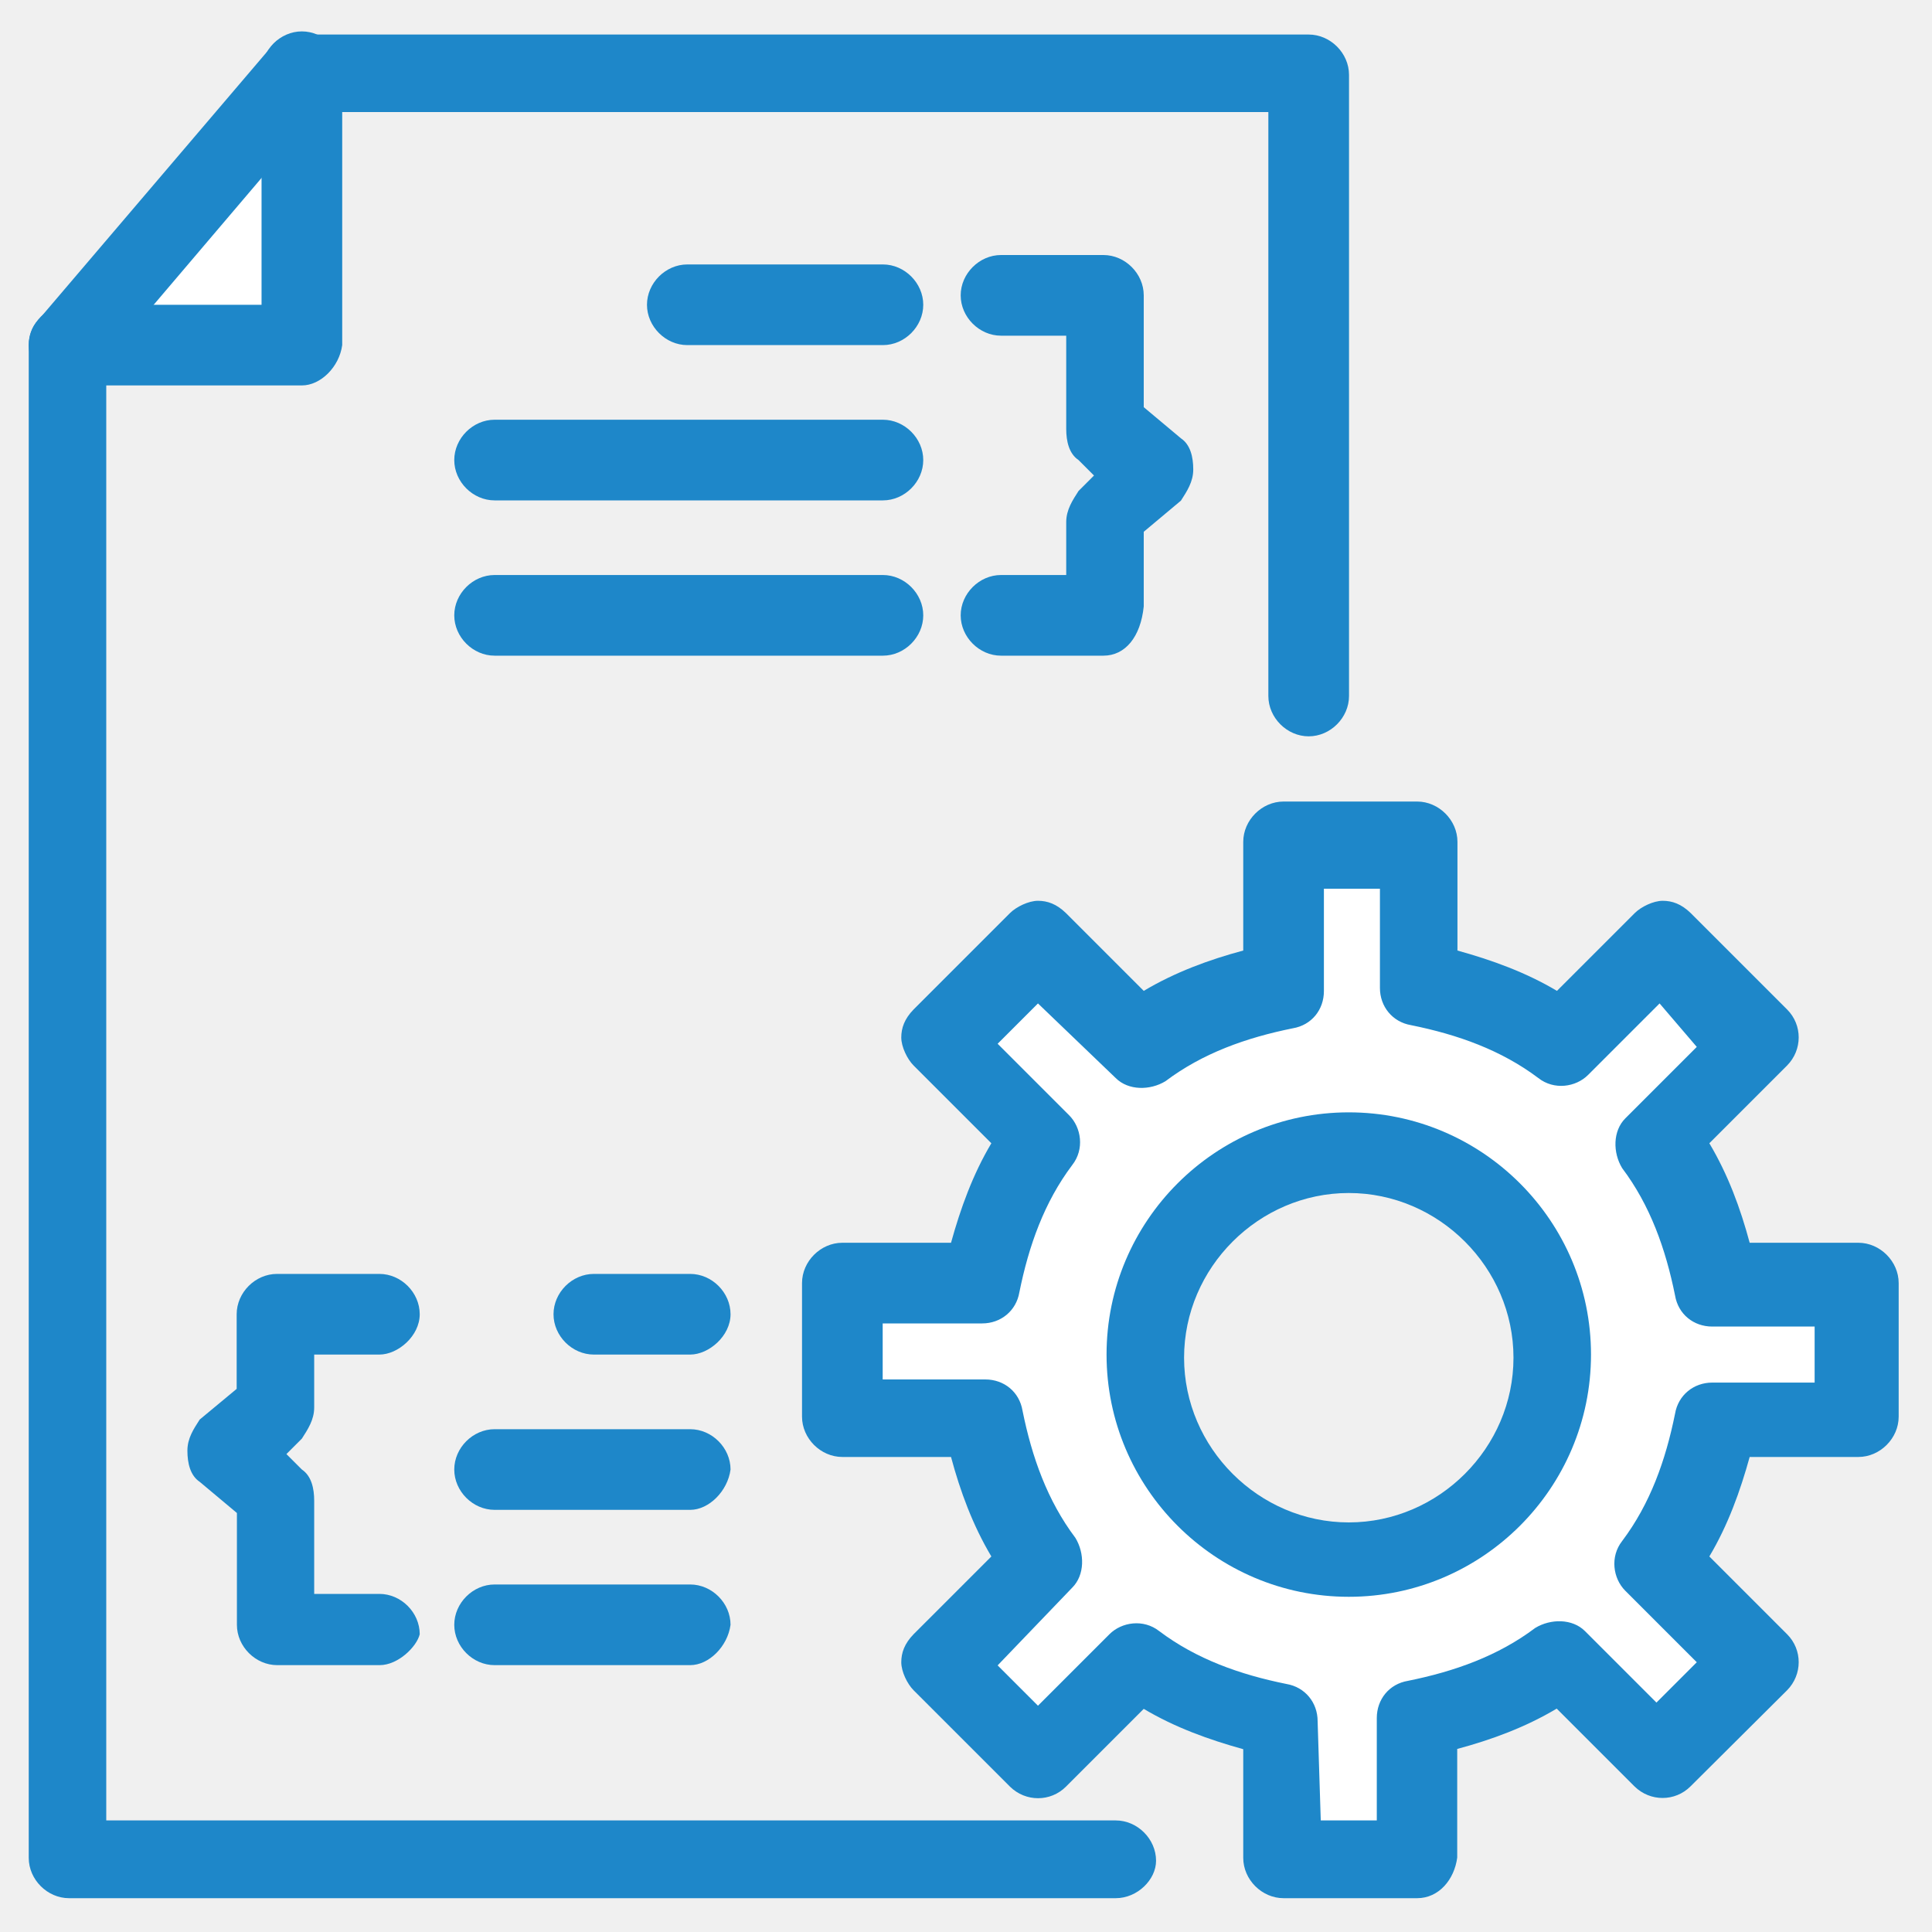
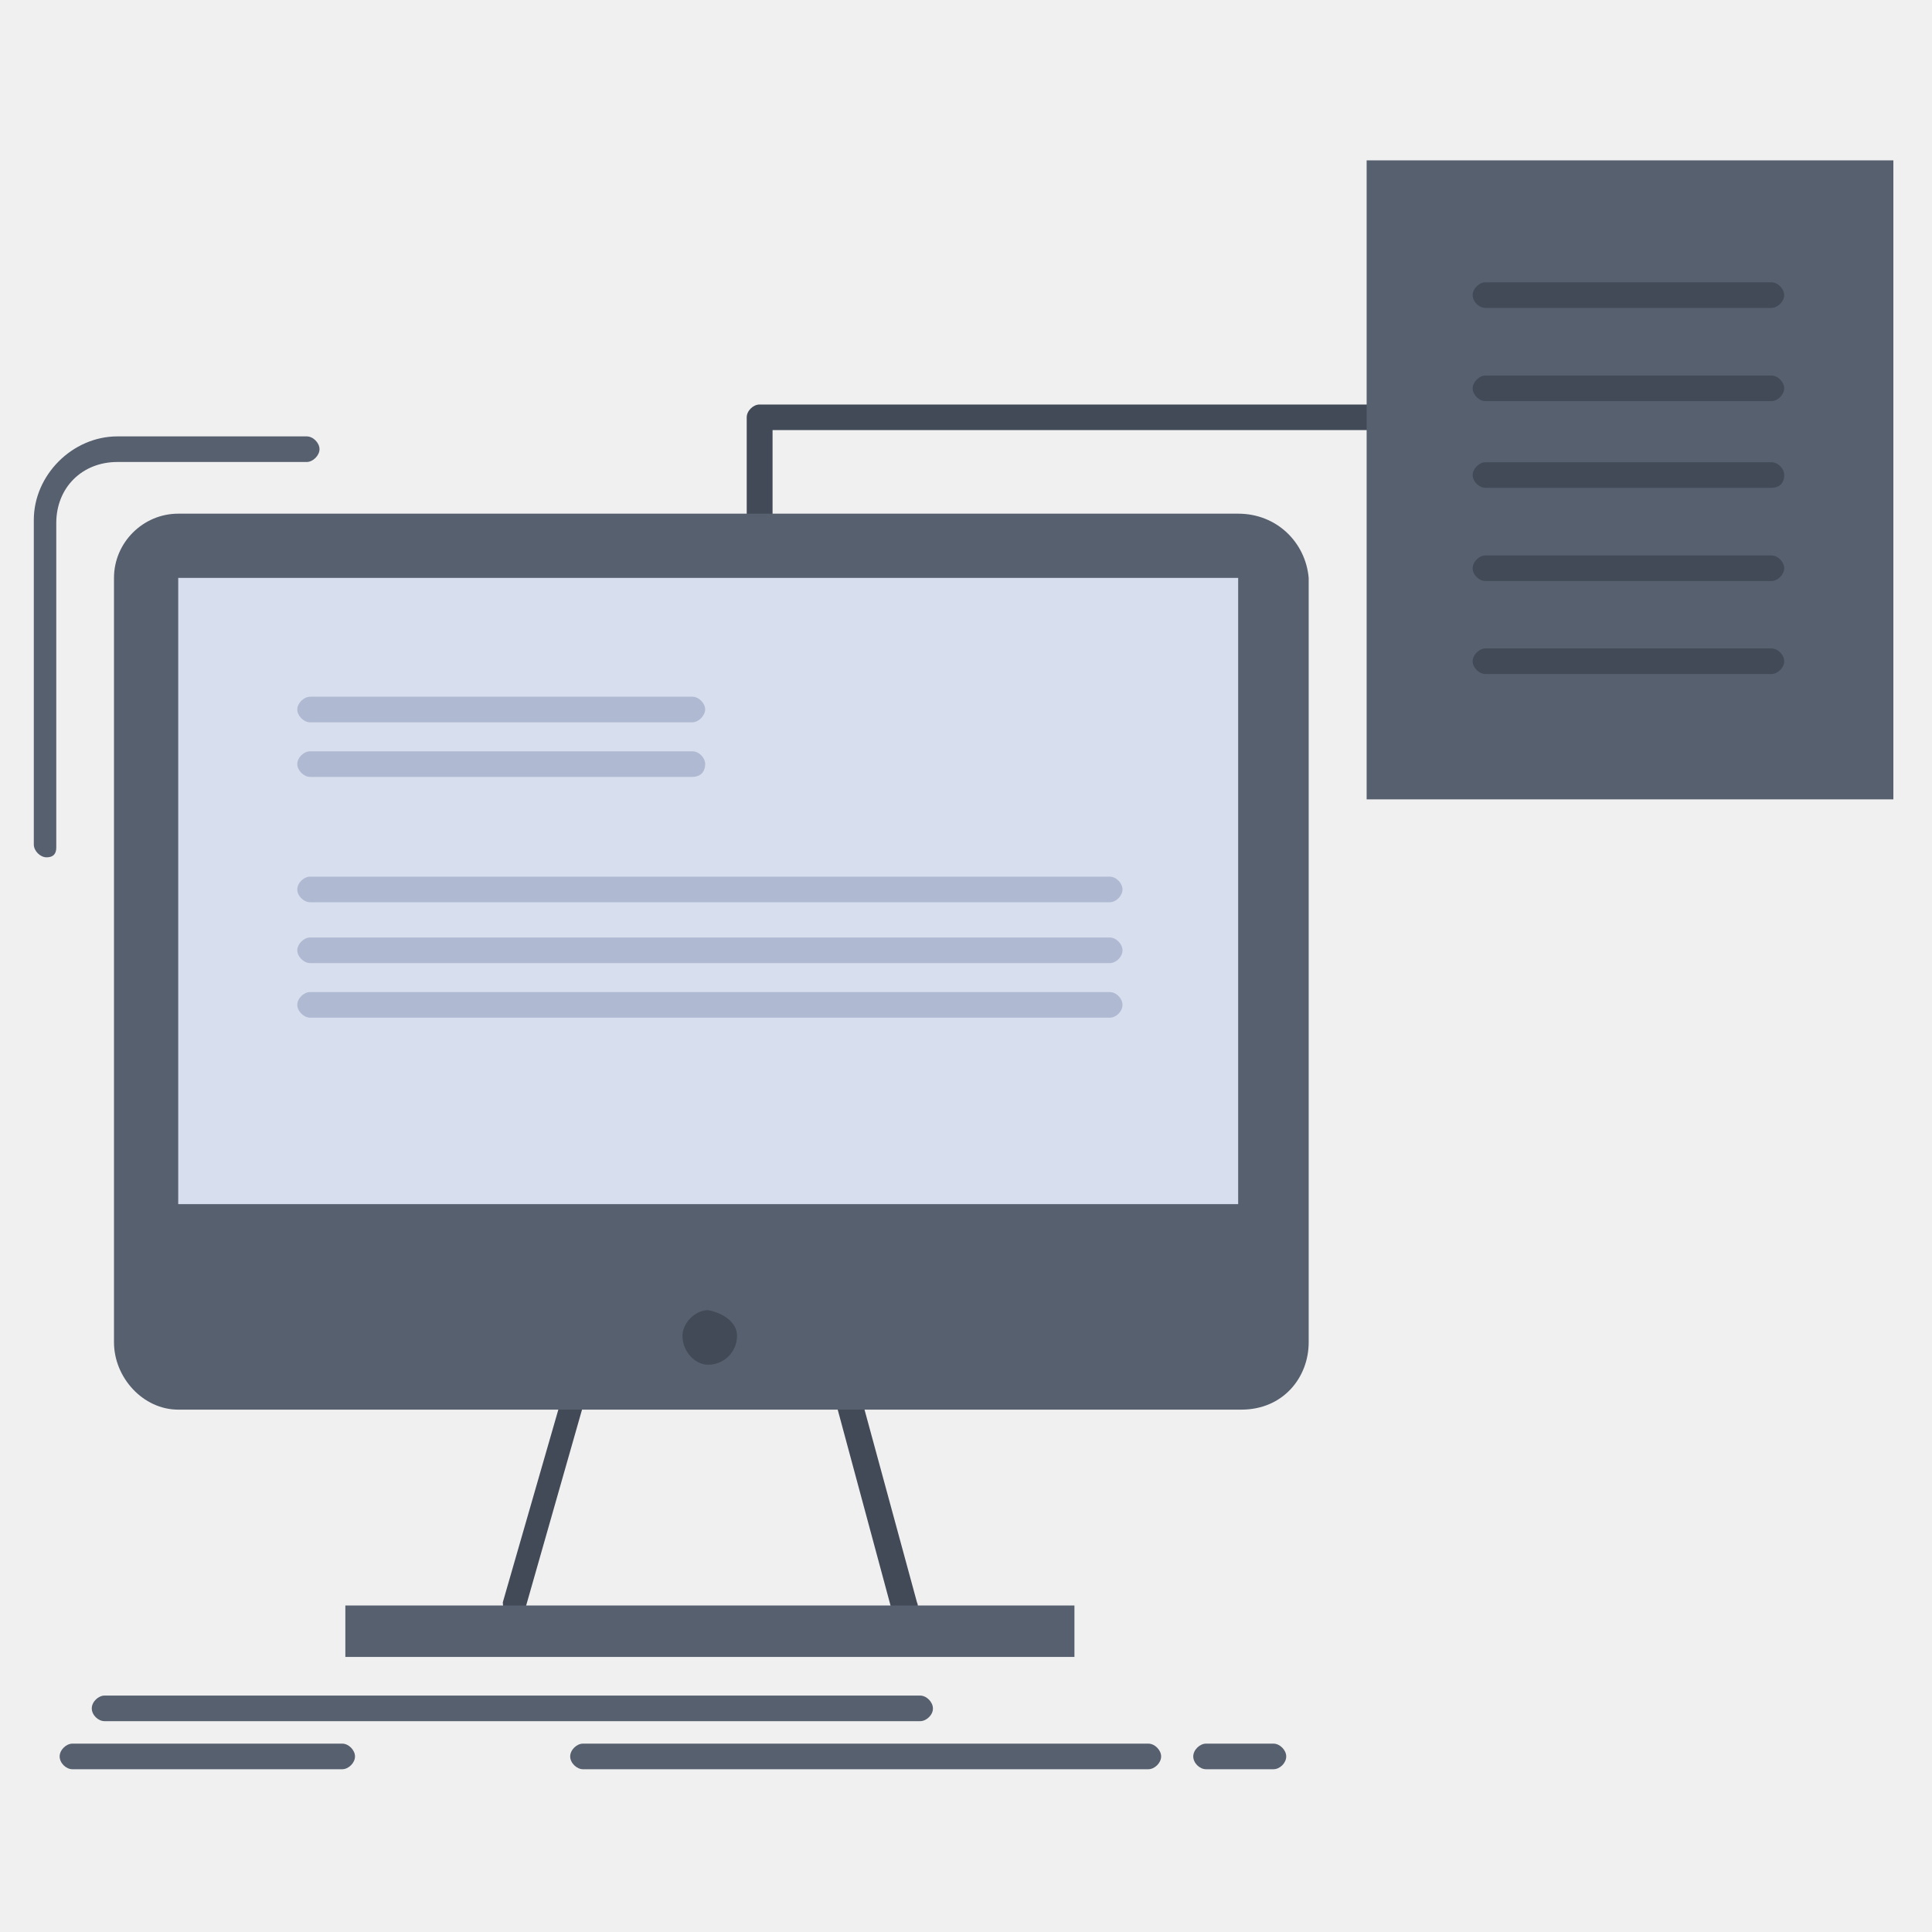
<svg xmlns="http://www.w3.org/2000/svg" version="1.1" id="레이어_1" x="0px" y="0px" viewBox="0 0 800 800" style="enable-background:new 0 0 800 800;" xml:space="preserve">
  <style type="text/css">
- 	.st0{fill:#FFFFFF;}
- 	.st1{fill:#1E87C9;}
+ 	.st0{fill:#414A56;}
+ 	.st1{fill:#57606F;}
+ 	.st2{fill:#D7DEED;}
+ 	.st3{fill:#AFB9D2;}
</style>
  <g id="BACKGROUND">
</g>
  <g>
-     <g id="_x34_48_x2C__Develop_x2C__Development_x2C__File_x2C__Management_x2C_">
+     <g id="_x33_60_x2C__resume_x2C__storage_x2C__print_x2C__cv_x2C__document">
      <g>
        <g>
-           <polygon class="st0" points="125,31 125,142.9 28.6,142.9     " />
-           <path class="st0" d="M768.1,532.6v55.3h-57.9c-3.9,21.9-12.9,41.2-24.4,59.2l39.9,42.4l-38.6,38.6L645.9,687      c-18,11.6-37.3,20.6-59.2,24.4v57.9h-55.3v-57.9c-21.9-3.9-41.2-12.9-59.2-24.4l-42.4,41.2l-38.6-38.6l41.2-41.2      c-11.6-18-20.6-37.3-24.4-59.2h-57.9v-55.3H408c3.9-21.9,12.9-41.2,24.4-59.2l-41.2-42.4l38.6-38.6l41.2,41.2      c18-11.6,37.3-20.6,59.2-24.4v-57.9h55.3v57.9c21.9,3.9,41.2,12.9,59.2,24.4l42.4-41.2l38.6,38.6l-41.2,41.2      c11.6,18,20.6,37.3,24.4,59.2H768.1L768.1,532.6z M642.1,560.9c0-46.3-37.3-83.6-83.6-83.6c-46.3,0-83.6,37.3-83.6,83.6      c0,46.3,37.3,83.6,83.6,83.6C604.8,644.5,642.1,607.2,642.1,560.9z" />
-           <path class="st1" d="M462,786H28.6c-9,0-16.7-7.7-16.7-16.7V142.9c0-3.9,1.3-7.7,3.9-10.3l96.5-113.2c2.6-3.9,7.7-5.1,11.6-5.1      h418c9,0,16.7,7.7,16.7,16.7v257.2c0,9-7.7,16.7-16.7,16.7c-9,0-16.7-7.7-16.7-16.7V46.4H131.5L44,149.3v604.5h418      c9,0,16.7,7.7,16.7,16.7C478.7,778.3,471,786,462,786z" />
-           <path class="st1" d="M125,159.6H28.6c-9,0-16.7-7.7-16.7-16.7c0-9,7.7-16.7,16.7-16.7h79.7V29.7c0-9,7.7-16.7,16.7-16.7      s16.7,7.7,16.7,16.7v113.2C140.5,151.9,132.8,159.6,125,159.6z" />
-           <path class="st1" d="M365.6,142.9h-81c-9,0-16.7-7.7-16.7-16.7s7.7-16.7,16.7-16.7h81c9,0,16.7,7.7,16.7,16.7      S374.6,142.9,365.6,142.9z" />
-           <path class="st1" d="M365.6,207.2H204.8c-9,0-16.7-7.7-16.7-16.7c0-9,7.7-16.7,16.7-16.7h160.8c9,0,16.7,7.7,16.7,16.7      C382.3,199.5,374.6,207.2,365.6,207.2z" />
-           <path class="st1" d="M365.6,271.5H204.8c-9,0-16.7-7.7-16.7-16.7c0-9,7.7-16.7,16.7-16.7h160.8c9,0,16.7,7.7,16.7,16.7      C382.3,263.8,374.6,271.5,365.6,271.5z" />
-           <path class="st1" d="M285.8,560.9h-39.9c-9,0-16.7-7.7-16.7-16.7c0-9,7.7-16.7,16.7-16.7h39.9c9,0,16.7,7.7,16.7,16.7      C302.5,553.2,293.5,560.9,285.8,560.9z" />
-           <path class="st1" d="M285.8,625.2h-81c-9,0-16.7-7.7-16.7-16.7c0-9,7.7-16.7,16.7-16.7h81c9,0,16.7,7.7,16.7,16.7      C301.3,617.5,293.5,625.2,285.8,625.2z" />
-           <path class="st1" d="M285.8,689.5h-81c-9,0-16.7-7.7-16.7-16.7c0-9,7.7-16.7,16.7-16.7h81c9,0,16.7,7.7,16.7,16.7      C301.3,681.8,293.5,689.5,285.8,689.5z" />
-           <path class="st1" d="M558.5,661.2c-55.3,0-100.3-45-100.3-100.3c0-55.3,45-100.3,100.3-100.3c55.3,0,100.3,45,100.3,100.3      C658.8,616.2,613.8,661.2,558.5,661.2z M558.5,494c-37.3,0-68.2,30.9-68.2,68.2c0,37.3,30.9,68.2,68.2,68.2      c37.3,0,68.2-30.9,68.2-68.2C626.7,524.9,595.8,494,558.5,494z" />
-           <path class="st1" d="M586.8,786h-55.3c-9,0-16.7-7.7-16.7-16.7v-45c-14.1-3.9-28.3-9-41.2-16.7l-32.2,32.2      c-6.4,6.4-16.7,6.4-23.2,0l-39.9-39.9c-2.6-2.6-5.1-7.7-5.1-11.6c0-3.9,1.3-7.7,5.1-11.6l32.2-32.2c-7.7-12.9-12.9-27-16.7-41.2      h-45c-9,0-16.7-7.7-16.7-16.7v-55.3c0-9,7.7-16.7,16.7-16.7h45c3.9-14.1,9-28.3,16.7-41.2l-32.2-32.2c-2.6-2.6-5.1-7.7-5.1-11.6      c0-3.9,1.3-7.7,5.1-11.6l39.9-39.9c2.6-2.6,7.7-5.1,11.6-5.1c3.9,0,7.7,1.3,11.6,5.1l32.2,32.2c12.9-7.7,27-12.9,41.2-16.7v-45      c0-9,7.7-16.7,16.7-16.7h55.3c9,0,16.7,7.7,16.7,16.7v45c14.1,3.9,28.3,9,41.2,16.7l32.2-32.2c2.6-2.6,7.7-5.1,11.6-5.1      c3.9,0,7.7,1.3,11.6,5.1l39.9,39.9c6.4,6.4,6.4,16.7,0,23.2l-32.2,32.2c7.7,12.9,12.9,27,16.7,41.2h45c9,0,16.7,7.7,16.7,16.7      v55.3c0,9-7.7,16.7-16.7,16.7h-45c-3.9,14.1-9,28.3-16.7,41.2l32.2,32.2c6.4,6.4,6.4,16.7,0,23.2L700,739.7      c-6.4,6.4-16.7,6.4-23.2,0l-32.2-32.2c-12.9,7.7-27,12.9-41.2,16.7v45C602.2,778.3,595.8,786,586.8,786z M546.9,753.8h23.2      v-42.4c0-7.7,5.1-14.1,12.9-15.4c19.3-3.9,37.3-10.3,52.7-21.9c6.4-3.9,15.4-3.9,20.6,1.3l29.6,29.6l16.7-16.7L673,658.7      c-5.1-5.1-6.4-14.1-1.3-20.6c11.6-15.4,18-33.4,21.9-52.7c1.3-7.7,7.7-12.9,15.4-12.9h42.4v-23.2H709c-7.7,0-14.1-5.1-15.4-12.9      c-3.9-19.3-10.3-37.3-21.9-52.7c-3.9-6.4-3.9-15.4,1.3-20.6l29.6-29.6l-15.4-18l-29.6,29.6c-5.1,5.1-14.1,6.4-20.6,1.3      c-15.4-11.6-33.4-18-52.7-21.9c-7.7-1.3-12.9-7.7-12.9-15.4V368h-23.2v42.4c0,7.7-5.1,14.1-12.9,15.4      c-19.3,3.9-37.3,10.3-52.7,21.9c-6.4,3.9-15.4,3.9-20.6-1.3l-32.2-30.9l-16.7,16.7l29.6,29.6c5.1,5.1,6.4,14.1,1.3,20.6      c-11.6,15.4-18,33.4-21.9,52.7c-1.3,7.7-7.7,12.9-15.4,12.9h-41.2v23.2H408c7.7,0,14.1,5.1,15.4,12.9      c3.9,19.3,10.3,37.3,21.9,52.7c3.9,6.4,3.9,15.4-1.3,20.6l-30.9,32.2l16.7,16.7l29.6-29.6c5.1-5.1,14.1-6.4,20.6-1.3      c15.4,11.6,33.4,18,52.7,21.9c7.7,1.3,12.9,7.7,12.9,15.4L546.9,753.8L546.9,753.8z" />
-           <path class="st1" d="M157.2,689.5h-42.4c-9,0-16.7-7.7-16.7-16.7v-46.3l-15.4-12.9c-3.9-2.6-5.1-7.7-5.1-12.9s2.6-9,5.1-12.9      L98,575.1v-30.9c0-9,7.7-16.7,16.7-16.7h42.4c9,0,16.7,7.7,16.7,16.7c0,9-9,16.7-16.7,16.7h-27v21.9c0,5.1-2.6,9-5.1,12.9      l-6.4,6.4l6.4,6.4c3.9,2.6,5.1,7.7,5.1,12.9V660h27c9,0,16.7,7.7,16.7,16.7C172.6,681.8,164.9,689.5,157.2,689.5z" />
-           <path class="st1" d="M456.9,271.5h-42.4c-9,0-16.7-7.7-16.7-16.7c0-9,7.7-16.7,16.7-16.7h27v-21.9c0-5.1,2.6-9,5.1-12.9l6.4-6.4      l-6.4-6.4c-3.9-2.6-5.1-7.7-5.1-12.9V139h-27c-9,0-16.7-7.7-16.7-16.7c0-9,7.7-16.7,16.7-16.7h42.4c9,0,16.7,7.7,16.7,16.7v46.3      l15.4,12.9c3.9,2.6,5.1,7.7,5.1,12.9c0,5.1-2.6,9-5.1,12.9l-15.4,12.9v30.9C472.3,263.8,465.9,271.5,456.9,271.5z" />
+           <path class="st0" d="M314.5,218c-2.6,0-5.3-2.7-5.3-5.3v-39.9c0-2.7,2.7-5.3,5.3-5.3h251.4c2.7,0,5.3,2.7,5.3,5.3      s-2.7,5.3-5.3,5.3h-246v34.6C319.9,215.3,317.2,218,314.5,218z" />
+         </g>
+         <g>
+           <path class="st0" d="M213.5,670.1h-1.3c-2.7-1.3-4-4-4-6.6l25.3-87.8c0-2.7,2.7-4,5.3-4h111.7c2.7,0,4,1.3,5.3,4l23.9,87.8      c1.3,2.6-1.3,5.3-4,6.6c-2.7,1.3-5.3-1.3-6.6-4l-22.6-83.8H241.4l-23.9,83.8C217.5,667.5,214.8,670.1,213.5,670.1z" />
+         </g>
+         <g>
+           <path class="st1" d="M381,712.7H43.3c-2.7,0-5.3-2.6-5.3-5.3c0-2.7,2.7-5.3,5.3-5.3H381c2.7,0,5.3,2.7,5.3,5.3      C386.4,710,383.7,712.7,381,712.7z" />
+         </g>
+         <g>
+           <path class="st1" d="M475.5,732.6H241.4c-2.6,0-5.3-2.6-5.3-5.3c0-2.7,2.7-5.3,5.3-5.3h234.1c2.7,0,5.3,2.7,5.3,5.3      C480.8,730,478.1,732.6,475.5,732.6z" />
+         </g>
+         <g>
+           <path class="st1" d="M527.3,732.6h-27.9c-2.7,0-5.3-2.6-5.3-5.3c0-2.7,2.7-5.3,5.3-5.3h27.9c2.7,0,5.3,2.7,5.3,5.3      C532.6,730,530,732.6,527.3,732.6z" />
+         </g>
+         <g>
+           <path class="st1" d="M141.7,732.6H30c-2.7,0-5.3-2.6-5.3-5.3c0-2.7,2.7-5.3,5.3-5.3h111.7c2.7,0,5.3,2.7,5.3,5.3      C147,730,144.3,732.6,141.7,732.6z" />
+         </g>
+         <path class="st1" d="M512.7,212.7c-82.5,0-141,0-198.2,0c-69.1,0-137,0-240.7,0c-14.6,0-26.6,12-26.6,26.6v316.5     c0,14.6,12,27.9,26.6,27.9h117h47.9h111.7H514c17.3,0,27.9-13.3,27.9-27.9V239.3C540.6,224.6,528.7,212.7,512.7,212.7z" />
+         <g>
+           <g>
+             <path class="st2" d="M512.7,239.3v259.3H73.8V239.3C258.7,239.3,335.8,239.3,512.7,239.3z" />
+           </g>
+         </g>
+         <g>
+           <path class="st0" d="M305.2,553.1c0,6.6-5.3,12-12,12c-5.3,0-10.6-5.3-10.6-12c0-5.3,5.3-10.6,10.6-10.6      C299.9,543.8,305.2,547.8,305.2,553.1z" />
+         </g>
+         <g>
+           <g>
+             <path class="st3" d="M459.5,373.6H128.4c-2.6,0-5.3-2.6-5.3-5.3c0-2.7,2.7-5.3,5.3-5.3h331.1c2.7,0,5.3,2.7,5.3,5.3       C464.8,370.9,462.2,373.6,459.5,373.6z" />
+           </g>
+         </g>
+         <g>
+           <g>
+             <path class="st3" d="M459.5,398.8H128.4c-2.6,0-5.3-2.7-5.3-5.3c0-2.6,2.7-5.3,5.3-5.3h331.1c2.7,0,5.3,2.7,5.3,5.3       C464.8,396.2,462.2,398.8,459.5,398.8z" />
+           </g>
+         </g>
+         <g>
+           <g>
+             <path class="st3" d="M459.5,421.4H128.4c-2.6,0-5.3-2.7-5.3-5.3c0-2.7,2.7-5.3,5.3-5.3h331.1c2.7,0,5.3,2.6,5.3,5.3       C464.8,418.8,462.2,421.4,459.5,421.4z" />
+           </g>
+         </g>
+         <g>
+           <path class="st1" d="M19.3,355c-2.7,0-5.3-2.7-5.3-5.3V215.3c0-18.6,16-34.6,34.6-34.6H127c2.7,0,5.3,2.7,5.3,5.3      s-2.7,5.3-5.3,5.3H48.6c-14.6,0-25.3,10.6-25.3,25.3V351C23.3,353.6,22,355,19.3,355z" />
+         </g>
+         <g>
+           <g>
+             <path class="st3" d="M286.6,299.1H128.4c-2.6,0-5.3-2.7-5.3-5.3c0-2.6,2.7-5.3,5.3-5.3h158.3c2.7,0,5.3,2.7,5.3,5.3       C291.9,296.4,289.3,299.1,286.6,299.1z" />
+           </g>
+         </g>
+         <g>
+           <g>
+             <path class="st3" d="M286.6,321.7H128.4c-2.6,0-5.3-2.7-5.3-5.3c0-2.7,2.7-5.3,5.3-5.3h158.3c2.7,0,5.3,2.6,5.3,5.3       C291.9,320.4,289.3,321.7,286.6,321.7z" />
+           </g>
+         </g>
+         <g>
+           <polygon class="st1" points="444.9,664.8 444.9,686.1 143,686.1 143,664.8 213.5,664.8 373.1,664.8     " />
+         </g>
+         <g>
+           <polygon class="st1" points="784,66.4 784,331 565.9,331 565.9,172.8 565.9,66.4     " />
+         </g>
+         <g>
+           <path class="st0" d="M733.5,127.5H615.1c-2.7,0-5.3-2.6-5.3-5.3s2.7-5.3,5.3-5.3h118.4c2.7,0,5.3,2.7,5.3,5.3      S736.1,127.5,733.5,127.5z" />
+         </g>
+         <g>
+           <path class="st0" d="M733.5,166.1H615.1c-2.7,0-5.3-2.7-5.3-5.3c0-2.6,2.7-5.3,5.3-5.3h118.4c2.7,0,5.3,2.7,5.3,5.3      C738.8,163.4,736.1,166.1,733.5,166.1z" />
+         </g>
+         <g>
+           <path class="st0" d="M733.5,202H615.1c-2.7,0-5.3-2.7-5.3-5.3s2.7-5.3,5.3-5.3h118.4c2.7,0,5.3,2.6,5.3,5.3      C738.8,200.7,736.1,202,733.5,202z" />
+         </g>
+         <g>
+           <path class="st0" d="M733.5,240.6H615.1c-2.7,0-5.3-2.6-5.3-5.3s2.7-5.3,5.3-5.3h118.4c2.7,0,5.3,2.7,5.3,5.3      S736.1,240.6,733.5,240.6z" />
+         </g>
+         <g>
+           <path class="st0" d="M733.5,279.1H615.1c-2.7,0-5.3-2.7-5.3-5.3c0-2.6,2.7-5.3,5.3-5.3h118.4c2.7,0,5.3,2.7,5.3,5.3      C738.8,276.5,736.1,279.1,733.5,279.1z" />
        </g>
      </g>
    </g>
-     <g id="Layer_1_25_">
+     <g id="Layer_1_6_">
	</g>
  </g>
</svg>
